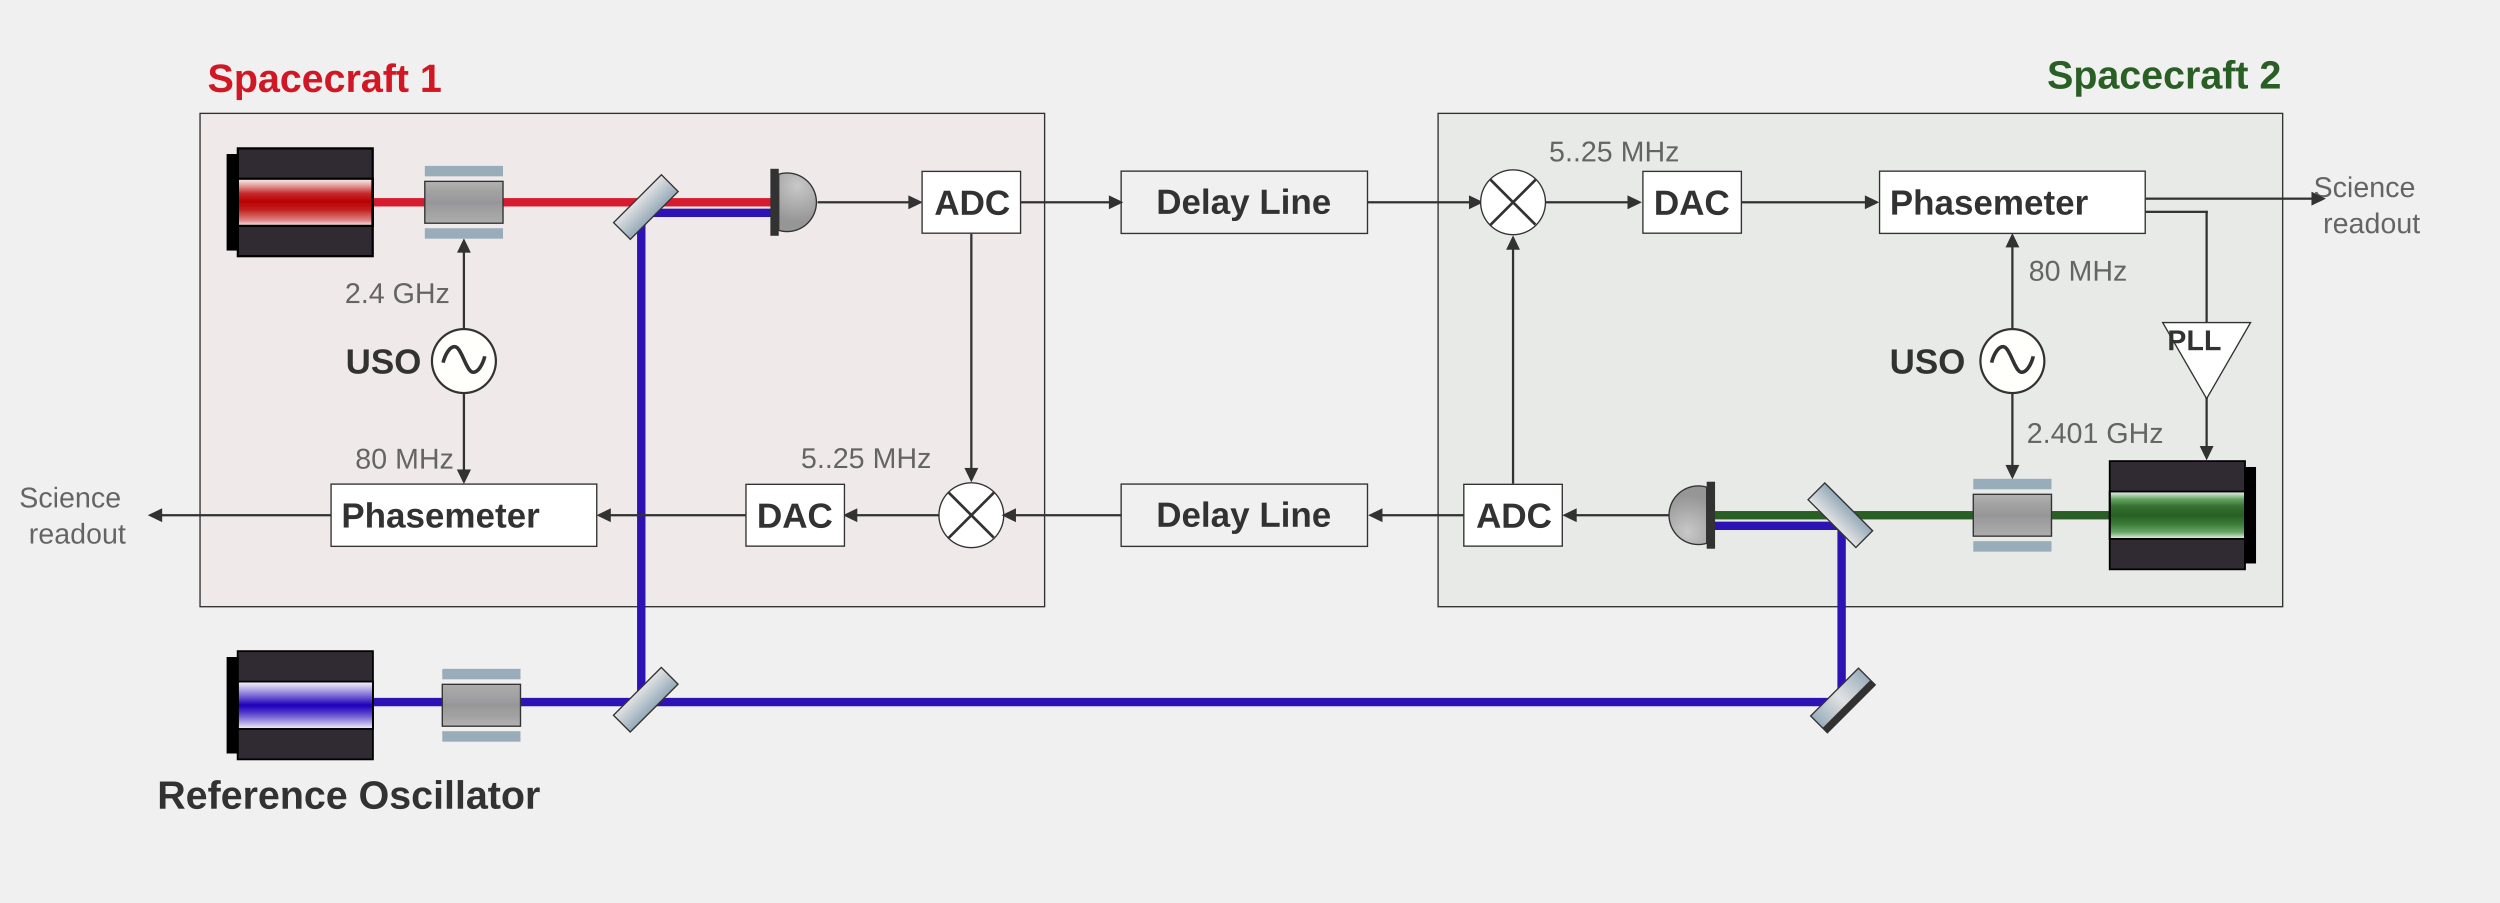
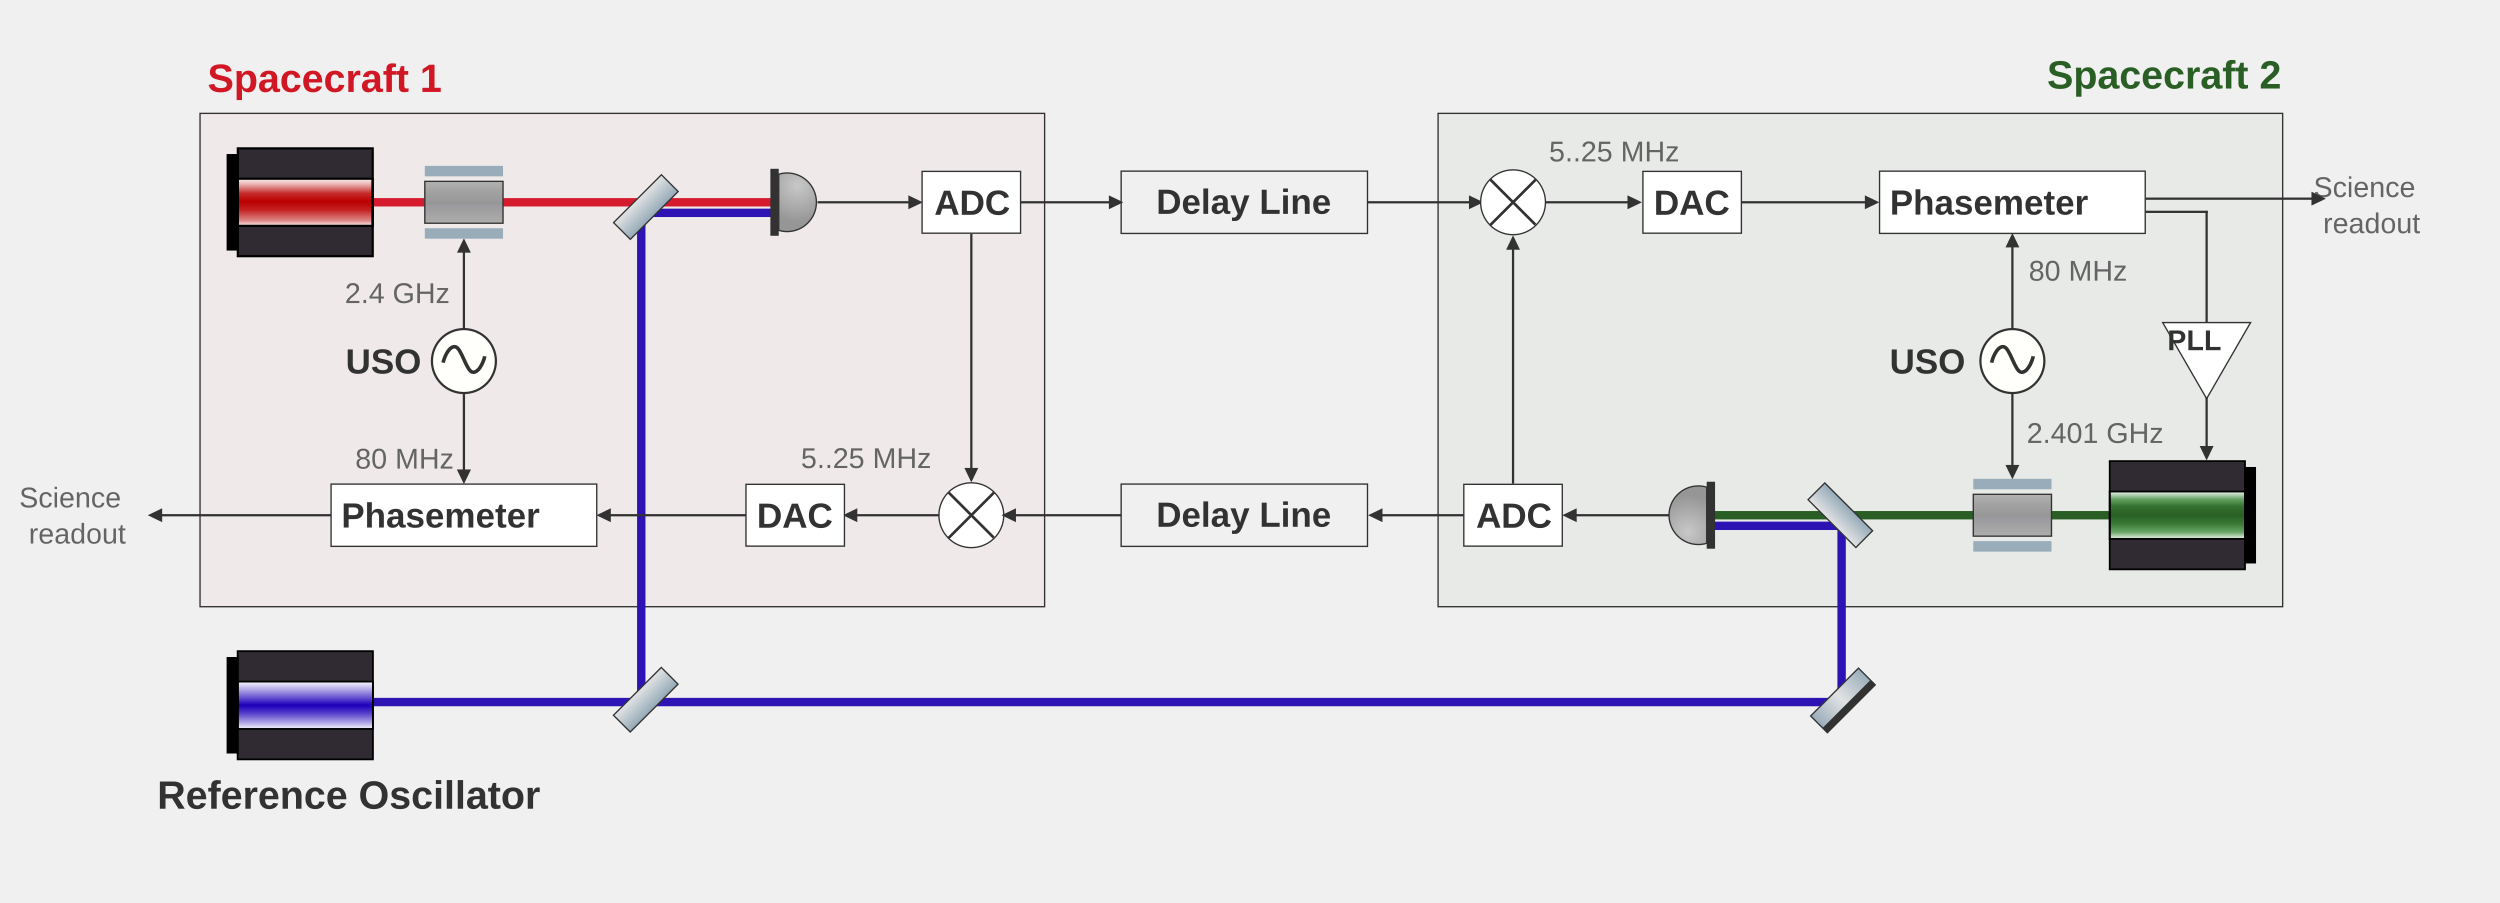
<svg xmlns="http://www.w3.org/2000/svg" xmlns:xlink="http://www.w3.org/1999/xlink" width="277.197mm" height="100.105mm" viewBox="0 0 277.197 100.105" version="1.1" id="svg1">
  <defs id="defs1">
    <linearGradient y2="13.131" x2="28.722" y1="32.973" x1="28.722" gradientUnits="userSpaceOnUse" id="linearGradient45">
      <stop id="stop32" style="stop-color:#FEFCFC" offset="0.005" />
      <stop id="stop33" style="stop-color:#E6A4A4" offset="0.15" />
      <stop id="stop35" style="stop-color:#C62B2B" offset="0.317" />
      <stop id="stop40" style="stop-color:#BA0000" offset="0.485" />
      <stop id="stop41" style="stop-color:#c32020;stop-opacity:1;" offset="0.652" />
      <stop id="stop42" style="stop-color:#de8787;stop-opacity:1;" offset="0.874" />
      <stop id="stop43" style="stop-color:#FFFFFF" offset="1" />
    </linearGradient>
    <linearGradient y2="13.131" x2="28.722" y1="32.973" x1="28.722" gradientUnits="userSpaceOnUse" id="linearGradient14">
      <stop id="stop6" style="stop-color:#fefefc;stop-opacity:1;" offset="0" />
      <stop id="stop7" style="stop-color:#67a566;stop-opacity:1;" offset="0.156" />
      <stop id="stop8" style="stop-color:#397a35;stop-opacity:1;" offset="0.327" />
      <stop id="stop9" style="stop-color:#295f24;stop-opacity:1;" offset="0.5" />
      <stop id="stop12" style="stop-color:#357130;stop-opacity:1;" offset="0.682" />
      <stop id="stop13" style="stop-color:#64a263;stop-opacity:1;" offset="0.824" />
      <stop id="stop14" style="stop-color:#FFFFFF" offset="1" />
    </linearGradient>
    <linearGradient gradientTransform="matrix(0.8,0,0,0.8,-35.0284,-61.5817)" y2="86.303" x2="63.739" y1="107.564" x1="63.739" gradientUnits="userSpaceOnUse" id="linearGradient30">
      <stop id="stop21" style="stop-color:#b4b4b4;stop-opacity:1;" offset="0" />
      <stop id="stop22" style="stop-color:#a2a2a2;stop-opacity:1;" offset="0.25" />
      <stop id="stop23" style="stop-color:#9b9b9b;stop-opacity:1;" offset="0.428" />
      <stop id="stop24" style="stop-color:#969696;stop-opacity:1;" offset="0.511" />
      <stop id="stop25" style="stop-color:#9b9ba0;stop-opacity:1;" offset="0.581" />
      <stop id="stop26" style="stop-color:#a2a2a2;stop-opacity:1;" offset="0.725" />
      <stop id="stop29" style="stop-color:#aaaaaa;stop-opacity:1;" offset="0.93" />
      <stop id="stop30" style="stop-color:#b4b4b4;stop-opacity:1;" offset="1" />
    </linearGradient>
    <linearGradient y2="13.131" x2="28.722" y1="32.973" x1="28.722" gradientUnits="userSpaceOnUse" id="linearGradient105">
      <stop id="stop96" style="stop-color:#FFFFFF" offset="0" />
      <stop id="stop97" style="stop-color:#fcfcfe;stop-opacity:1;" offset="0.005" />
      <stop id="stop98" style="stop-color:#afa4e6;stop-opacity:1;" offset="0.15" />
      <stop id="stop99" style="stop-color:#715ed3;stop-opacity:1;" offset="0.277" />
      <stop id="stop100" style="stop-color:#452bc6;stop-opacity:1;" offset="0.382" />
      <stop id="stop101" style="stop-color:#290cbd;stop-opacity:1;" offset="0.461" />
      <stop id="stop102" style="stop-color:#1f00ba;stop-opacity:1;" offset="0.506" />
      <stop id="stop103" style="stop-color:#806ed8;stop-opacity:1;" offset="0.708" />
      <stop id="stop104" style="stop-color:#dbd6f4;stop-opacity:1;" offset="0.91" />
      <stop id="stop105" style="stop-color:#FFFFFF" offset="1" />
    </linearGradient>
    <linearGradient id="linearGradient11422" gradientUnits="userSpaceOnUse" x1="350.087" y1="43.03" x2="350.087" y2="14.683" gradientTransform="matrix(0.35,0,0,1,-117.1952,-14.3086)">
      <stop offset="0.006" style="stop-color:#99acba;stop-opacity:1;" id="stop11424" />
      <stop offset="0.5" style="stop-color:#e0e2e3;stop-opacity:1;" id="stop11426" />
      <stop offset="1" style="stop-color:#99acba;stop-opacity:1;" id="stop11428" />
    </linearGradient>
    <marker style="overflow:visible" id="Triangle-3" refX="0" refY="0" orient="auto-start-reverse" markerWidth="1.2" markerHeight="1" viewBox="0 0 1 1" preserveAspectRatio="none">
      <path transform="scale(0.5)" style="fill:context-stroke;fill-rule:evenodd;stroke:context-stroke;stroke-width:1pt" d="M 5.77,0 -2.88,5 V -5 Z" id="path135-31" />
    </marker>
    <linearGradient xlink:href="#linearGradient105" id="linearGradient167" gradientUnits="userSpaceOnUse" gradientTransform="matrix(0.8,0,0,0.8,-34.8284,-61.1108)" x1="43.535" y1="118.073" x2="43.535" y2="92.333" />
    <radialGradient gradientUnits="userSpaceOnUse" fy="7.461" fx="8.879" r="17.067" cy="7.461" cx="8.879" id="radialGradient5264-99-3-0-2-1-3">
      <stop id="stop5248-7-96-8-0-2-1" style="stop-color:#c8c8c8;stop-opacity:1;" offset="0" />
      <stop id="stop5250-9-8-5-3-7-5" style="stop-color:#969696;stop-opacity:1;" offset="0.685" />
    </radialGradient>
    <linearGradient gradientTransform="matrix(0.35,0,0,1,-116.2935,-14.3086)" y2="22.892" x2="364.555" y1="34.823" x1="330.467" gradientUnits="userSpaceOnUse" id="linearGradient2241">
      <stop id="stop2228" style="stop-color:#e6e6e6;stop-opacity:1;" offset="0" />
      <stop id="stop2230" style="stop-color:#92a7b6;stop-opacity:1;" offset="1" />
    </linearGradient>
    <linearGradient xlink:href="#linearGradient11422" id="linearGradient5980" gradientUnits="userSpaceOnUse" gradientTransform="matrix(0.8,0,0,0.8,-34.8284,-61.1108)" x1="43.535" y1="112.758" x2="43.535" y2="76.388" />
    <marker style="overflow:visible" id="Triangle-3-8-6" refX="0" refY="0" orient="auto-start-reverse" markerWidth="1.2" markerHeight="1" viewBox="0 0 1 1" preserveAspectRatio="none">
      <path transform="scale(0.5)" style="fill:context-stroke;fill-rule:evenodd;stroke:context-stroke;stroke-width:1pt" d="M 5.77,0 -2.88,5 V -5 Z" id="path135-31-5-7" />
    </marker>
    <marker style="overflow:visible" id="Triangle-3-7" refX="0" refY="0" orient="auto-start-reverse" markerWidth="1.2" markerHeight="1" viewBox="0 0 1 1" preserveAspectRatio="none">
      <path transform="scale(0.5)" style="fill:context-stroke;fill-rule:evenodd;stroke:context-stroke;stroke-width:1pt" d="M 5.77,0 -2.88,5 V -5 Z" id="path135-31-7" />
    </marker>
    <linearGradient xlink:href="#linearGradient30" id="linearGradient82" gradientUnits="userSpaceOnUse" gradientTransform="matrix(0.8,0,0,0.8,-34.8284,-60.85844)" x1="43.535" y1="107.446" x2="43.535" y2="85.247" />
    <linearGradient xlink:href="#linearGradient30" id="linearGradient91" gradientUnits="userSpaceOnUse" gradientTransform="matrix(0.8,0,0,0.8,-34.8284,-60.85844)" x1="43.535" y1="107.446" x2="43.535" y2="85.247" />
    <linearGradient xlink:href="#linearGradient45" id="linearGradient96" gradientUnits="userSpaceOnUse" gradientTransform="matrix(0.8,0,0,0.8,-34.8284,-61.1108)" x1="43.535" y1="118.073" x2="43.535" y2="92.333" />
    <radialGradient xlink:href="#radialGradient5264-99-3-0-2-1-3" id="radialGradient100" gradientUnits="userSpaceOnUse" gradientTransform="matrix(2.712285,-4.9331678e-8,1.3188837e-7,2.65854,-16.41568,-15.83199)" cx="9.587" cy="8.245" fx="9.587" fy="8.245" r="6.753" />
    <radialGradient xlink:href="#radialGradient5264-99-3-0-2-1-3" id="radialGradient101" gradientUnits="userSpaceOnUse" gradientTransform="matrix(2.712285,-4.9331678e-8,1.3188837e-7,2.65854,-16.41568,-15.83199)" cx="9.587" cy="8.245" fx="9.587" fy="8.245" r="6.753" />
    <linearGradient xlink:href="#linearGradient14" id="linearGradient109" gradientUnits="userSpaceOnUse" gradientTransform="matrix(0.8,0,0,0.8,-34.8284,-61.1108)" x1="43.535" y1="118.073" x2="43.535" y2="92.333" />
    <linearGradient xlink:href="#linearGradient2241" id="linearGradient114" gradientUnits="userSpaceOnUse" gradientTransform="matrix(0.2645833,0,0,0.2645833,65.45963,-38.252)" x1="0" y1="14.548" x2="10.67" y2="14.548" />
    <linearGradient xlink:href="#linearGradient2241" id="linearGradient115" gradientUnits="userSpaceOnUse" gradientTransform="matrix(0.2645833,0,0,0.2645833,104.0767,0.3826175)" x1="0" y1="14.548" x2="10.67" y2="14.548" />
    <linearGradient xlink:href="#linearGradient2241" id="linearGradient116" gradientUnits="userSpaceOnUse" gradientTransform="matrix(0.2645833,0,0,0.2645833,102.4803,180.8333)" x1="0" y1="14.548" x2="10.67" y2="14.548" />
    <marker style="overflow:visible" id="Triangle-3-86" refX="0" refY="0" orient="auto-start-reverse" markerWidth="1.2" markerHeight="1" viewBox="0 0 1 1" preserveAspectRatio="none">
      <path transform="scale(0.5)" style="fill:context-stroke;fill-rule:evenodd;stroke:context-stroke;stroke-width:1pt" d="M 5.77,0 -2.88,5 V -5 Z" id="path135-31-6" />
    </marker>
    <marker style="overflow:visible" id="Triangle-3-58" refX="0" refY="0" orient="auto-start-reverse" markerWidth="1.2" markerHeight="1" viewBox="0 0 1 1" preserveAspectRatio="none">
      <path transform="scale(0.5)" style="fill:context-stroke;fill-rule:evenodd;stroke:context-stroke;stroke-width:1pt" d="M 5.77,0 -2.88,5 V -5 Z" id="path135-31-79" />
    </marker>
    <marker style="overflow:visible" id="Triangle-3-58-8-5-8-1" refX="0" refY="0" orient="auto-start-reverse" markerWidth="1.2" markerHeight="1" viewBox="0 0 1 1" preserveAspectRatio="none">
      <path transform="scale(0.5)" style="fill:context-stroke;fill-rule:evenodd;stroke:context-stroke;stroke-width:1pt" d="M 5.77,0 -2.88,5 V -5 Z" id="path135-31-79-6-0-4-3" />
    </marker>
-     <linearGradient xlink:href="#linearGradient30" id="linearGradient2" gradientUnits="userSpaceOnUse" gradientTransform="matrix(0.8,0,0,0.8,-34.8284,-60.85844)" x1="43.535" y1="107.446" x2="43.535" y2="85.247" />
  </defs>
  <g id="g1-3" transform="translate(-7.894487,-366.9613)" style="display:inline">
    <text xml:space="preserve" style="font-size:3.88px;font-family:Arial;-inkscape-font-specification:Arial;fill:#fffffb;stroke:#323232;stroke-width:0.15;stroke-linecap:square" x="136.087" y="390.696" id="text1-4" transform="scale(1.000062,0.9999382)">
      <tspan id="tspan1-6" style="font-style:normal;font-variant:normal;font-weight:bold;font-stretch:normal;font-size:3.88px;font-family:Arial;-inkscape-font-specification:'Arial Bold';fill:#323232;fill-opacity:1;stroke:none;stroke-width:0.15" x="136.087" y="390.696">Delay Line</tspan>
    </text>
    <rect style="fill:none;fill-opacity:1;stroke:#323232;stroke-width:0.15;stroke-linecap:square;stroke-opacity:1" id="rect1-6" width="27.315" height="6.91" x="132.206" y="385.936" />
  </g>
  <rect style="display:inline;fill:#1c551c;fill-opacity:0.035;stroke:#323232;stroke-width:0.15;stroke-dasharray:none;stroke-opacity:1" id="rect35-3-3-7-8-7-1-5" width="93.645" height="54.7" x="159.454" y="12.571" />
  <rect style="display:inline;fill:#d71b2f;fill-opacity:0.03;stroke:#323232;stroke-width:0.15;stroke-dasharray:none;stroke-opacity:1" id="rect35-3-3-7-8-3" width="93.645" height="54.7" x="22.18" y="12.571" />
  <text xml:space="preserve" style="font-size:4.367px;display:inline;fill:#d11723;fill-opacity:1;stroke:#000000;stroke-width:0.485;stroke-opacity:1" x="23.01" y="10.191" id="text27-0-5-31-2-9-7-8-5">
    <tspan style="font-style:normal;font-variant:normal;font-weight:bold;font-stretch:normal;font-size:4.367px;font-family:Arial;-inkscape-font-specification:Arial;fill:#d11723;fill-opacity:1;stroke:none;stroke-width:0.485" x="23.01" y="10.191" id="tspan3-8-8-7-6-3">Spacecraft 1</tspan>
  </text>
  <g style="display:inline;stroke-width:1.043;enable-background:new" id="g5154-7-2-6" transform="matrix(0.2535981,0,0,0.2535981,104.0102,53.43822)">
    <radialGradient id="radialGradient14-4-1-4-50" cx="14.548" cy="14.548" r="14.173" fx="14.548" fy="14.548" gradientUnits="userSpaceOnUse">
      <stop offset="0.006" style="stop-color:#A0A0A0" id="stop1-7-5-0-7" />
      <stop offset="0.227" style="stop-color:#A3A3A3" id="stop2-4-4-5-7" />
      <stop offset="0.395" style="stop-color:#ADADAD" id="stop3-7-3-8-9" />
      <stop offset="0.546" style="stop-color:#BDBDBD" id="stop4-22-2-6-9" />
      <stop offset="0.687" style="stop-color:#D4D4D4" id="stop5-85-2-2-5" />
      <stop offset="0.82" style="stop-color:#F1F1F1" id="stop6-6-6-1-3" />
      <stop offset="0.871" style="stop-color:#FFFFFF" id="stop7-9-3-1-5" />
      <stop offset="0.885" style="stop-color:#FAFAFA" id="stop8-88-5-5-68" />
      <stop offset="0.903" style="stop-color:#EBEBEC" id="stop9-4-8-0-9" />
      <stop offset="0.923" style="stop-color:#D3D2D4" id="stop10-6-1-9-0" />
      <stop offset="0.943" style="stop-color:#B2B0B3" id="stop11-5-8-9-21" />
      <stop offset="0.965" style="stop-color:#878489" id="stop12-1-5-9-7" />
      <stop offset="0.987" style="stop-color:#534F56" id="stop13-9-75-8-5" />
      <stop offset="1" style="stop-color:#302B33" id="stop14-1-8-7-1" />
    </radialGradient>
    <circle style="fill:#ffffff;fill-opacity:1;stroke:#323232;stroke-width:0.591;stroke-dasharray:none;stroke-opacity:1" cx="14.549" cy="14.548" r="14.174" id="circle5185-2-8-3" />
    <line style="fill:none;stroke:#323232;stroke-width:1.183;stroke-dasharray:none;stroke-opacity:1" x1="4.637" y1="4.637" x2="24.338" y2="24.338" id="line5187-9-8-8" />
    <line style="fill:none;stroke:#323232;stroke-width:1.183;stroke-dasharray:none;stroke-opacity:1" x1="4.517" y1="24.578" x2="24.458" y2="4.637" id="line5189-0-1-5" />
  </g>
  <path style="display:inline;fill:none;stroke:#2d13b4;stroke-width:0.93;stroke-linecap:square;stroke-linejoin:miter;stroke-miterlimit:4;stroke-dasharray:none;stroke-opacity:1;enable-background:new" d="m 71.103,76.484 10e-6,-52.161" id="path12-5-3-4" />
  <path style="display:inline;fill:none;stroke:#2d13b4;stroke-width:0.93;stroke-linecap:square;stroke-linejoin:miter;stroke-miterlimit:4;stroke-dasharray:none;stroke-opacity:1;enable-background:new" d="m 86.901,23.6 -15.386,-1e-5" id="path12-5-3-0" />
-   <path style="display:inline;fill:none;stroke:#2d13b4;stroke-width:0.93;stroke-linecap:square;stroke-linejoin:miter;stroke-miterlimit:4;stroke-dasharray:none;stroke-opacity:1;enable-background:new" d="m 202.475,77.844 -171.211,-1e-5" id="path12-5-3" />
+   <path style="display:inline;fill:none;stroke:#2d13b4;stroke-width:0.93;stroke-linecap:square;stroke-linejoin:miter;stroke-miterlimit:4;stroke-dasharray:none;stroke-opacity:0.99;enable-background:new" d="m 202.475,77.844 -171.211,-1e-5" id="path12-5-3" />
  <path style="display:inline;fill:none;stroke:#2d13b4;stroke-width:0.93;stroke-linecap:square;stroke-linejoin:miter;stroke-miterlimit:4;stroke-dasharray:none;stroke-opacity:1;enable-background:new" d="m 204.075,58.302 -13.907,-1e-5" id="path12-5-3-0-2" />
  <path style="display:inline;fill:none;stroke:#2d13b4;stroke-width:0.93;stroke-linecap:square;stroke-linejoin:miter;stroke-miterlimit:4;stroke-dasharray:none;stroke-opacity:1;enable-background:new" d="m 204.195,77.032 0,-19.352" id="path12-5-3-4-3" />
  <text xml:space="preserve" style="font-size:4.367px;fill:#667982;fill-opacity:1;stroke:#000000;stroke-width:0.485;stroke-opacity:1" x="17.43" y="89.668" id="text27-0-5-31-5-7">
    <tspan style="font-style:normal;font-variant:normal;font-weight:bold;font-stretch:normal;font-size:4.367px;font-family:Arial;-inkscape-font-specification:Arial;fill:#323232;fill-opacity:1;stroke:none;stroke-width:0.485" x="17.43" y="89.668" id="tspan30">Reference Oscillator</tspan>
  </text>
  <text xml:space="preserve" style="font-size:3.175px;display:inline;fill:#667982;fill-opacity:1;stroke:#000000;stroke-width:0.485;stroke-opacity:1" x="9.764" y="56.262" id="text27-0-5-31-5-7-5">
    <tspan style="font-style:normal;font-variant:normal;font-weight:normal;font-stretch:normal;font-size:3.175px;font-family:Arial;-inkscape-font-specification:Arial;text-align:center;text-anchor:middle;fill:#646464;fill-opacity:1;stroke:none;stroke-width:0.485" x="9.764" y="56.262" id="tspan30-8">Science</tspan>
    <tspan style="font-style:normal;font-variant:normal;font-weight:normal;font-stretch:normal;font-size:3.175px;font-family:Arial;-inkscape-font-specification:Arial;text-align:center;text-anchor:middle;fill:#646464;fill-opacity:1;stroke:none;stroke-width:0.485" x="9.764" y="60.267" id="tspan119">readout</tspan>
  </text>
  <text xml:space="preserve" style="font-size:3.175px;display:inline;fill:#667982;fill-opacity:1;stroke:#000000;stroke-width:0.485;stroke-opacity:1" x="264.156" y="21.847" id="text27-0-5-31-5-7-5-24">
    <tspan style="font-style:normal;font-variant:normal;font-weight:normal;font-stretch:normal;font-size:3.175px;font-family:Arial;-inkscape-font-specification:Arial;text-align:center;text-anchor:middle;fill:#646464;fill-opacity:1;stroke:none;stroke-width:0.485" x="264.156" y="21.847" id="tspan30-8-71">Science</tspan>
    <tspan style="font-style:normal;font-variant:normal;font-weight:normal;font-stretch:normal;font-size:3.175px;font-family:Arial;-inkscape-font-specification:Arial;text-align:center;text-anchor:middle;fill:#646464;fill-opacity:1;stroke:none;stroke-width:0.485" x="264.156" y="25.852" id="tspan119-5">readout</tspan>
  </text>
  <path style="display:inline;fill:none;stroke:#323232;stroke-width:0.25;stroke-linecap:square;stroke-linejoin:miter;stroke-miterlimit:4;stroke-dasharray:none;stroke-opacity:1;marker-end:url(#Triangle-3);enable-background:new" d="M 223.132,36.255 V 26.902" id="path7450-4-6-1-7-6" />
  <path style="display:inline;fill:none;stroke:#323232;stroke-width:0.25;stroke-linecap:square;stroke-linejoin:miter;stroke-miterlimit:4;stroke-dasharray:none;stroke-opacity:1;marker-end:url(#Triangle-3);enable-background:new" d="m 223.132,43.726 v 8.356" id="path7450-4-6-1-7-0-3" />
  <path style="display:inline;fill:none;stroke:#323232;stroke-width:0.25;stroke-linecap:square;stroke-linejoin:miter;stroke-miterlimit:4;stroke-dasharray:none;stroke-opacity:1;marker-end:url(#Triangle-3-86);enable-background:new" d="m 244.668,44.158 v 5.828" id="path7450-4-6-1-7-0-3-8" />
  <path style="display:inline;fill:none;stroke:#323232;stroke-width:0.25;stroke-linecap:square;stroke-linejoin:miter;stroke-miterlimit:4;stroke-dasharray:none;stroke-opacity:1;enable-background:new" d="m 244.668,23.514 v 12.071" id="path7450-4-6-1-7-0-3-8-0" />
  <path style="display:inline;fill:none;stroke:#323232;stroke-width:0.25;stroke-linecap:square;stroke-linejoin:miter;stroke-miterlimit:4;stroke-dasharray:none;stroke-opacity:1;enable-background:new" d="m 237.873,23.488 h 6.797" id="path7450-4-6-1-7-0-3-8-2" />
  <path style="display:inline;fill:none;stroke:#323232;stroke-width:0.25;stroke-linecap:square;stroke-linejoin:miter;stroke-miterlimit:4;stroke-dasharray:none;stroke-opacity:1;marker-end:url(#Triangle-3);enable-background:new" d="M 92.18,57.128 H 67.195" id="path7450-4-6-1-1-1-6" />
  <path style="display:inline;fill:none;stroke:#323232;stroke-width:0.25;stroke-linecap:square;stroke-linejoin:miter;stroke-miterlimit:4;stroke-dasharray:none;stroke-opacity:1;marker-end:url(#Triangle-3-58);enable-background:new" d="M 37.032,57.128 H 17.449" id="path7450-4-6-1-1-1-6-1" />
  <path style="display:inline;fill:none;stroke:#323232;stroke-width:0.25;stroke-linecap:square;stroke-linejoin:miter;stroke-miterlimit:4;stroke-dasharray:none;stroke-opacity:1;marker-end:url(#Triangle-3);enable-background:new" d="M 104.006,57.128 H 94.525" id="path7450-4-6-1-1-1-6-9" />
  <path style="display:inline;fill:none;stroke:#323232;stroke-width:0.25;stroke-linecap:square;stroke-linejoin:miter;stroke-miterlimit:4;stroke-dasharray:none;stroke-opacity:1;marker-end:url(#Triangle-3-7);enable-background:new" d="M 172.167,57.128 H 152.755" id="path7450-4-6-1-2-8-2-0-48-5-2-2" />
  <path style="display:inline;fill:none;stroke:#323232;stroke-width:0.25;stroke-linecap:square;stroke-linejoin:miter;stroke-miterlimit:4;stroke-dasharray:none;stroke-opacity:1;marker-end:url(#Triangle-3);enable-background:new" d="M 185.015,57.128 H 174.289" id="path7450-4-6-1-2-8-1-2" />
  <path style="display:inline;fill:none;stroke:#323232;stroke-width:0.25;stroke-linecap:square;stroke-linejoin:miter;stroke-miterlimit:4;stroke-dasharray:none;stroke-opacity:1;marker-end:url(#Triangle-3);enable-background:new" d="M 124.199,57.128 H 112.115" id="path7450-4-6-1-2-8-2-6" />
  <path style="display:inline;fill:none;stroke:#323232;stroke-width:0.25;stroke-linecap:square;stroke-linejoin:miter;stroke-miterlimit:4;stroke-dasharray:none;stroke-opacity:1;marker-end:url(#Triangle-3);enable-background:new" d="M 90.774,22.429 H 101.249" id="path7450-4-6-1-2-8-2-0-48-5" />
  <path style="display:inline;fill:none;stroke:#323232;stroke-width:0.25;stroke-linecap:square;stroke-linejoin:miter;stroke-miterlimit:4;stroke-dasharray:none;stroke-opacity:1;marker-end:url(#Triangle-3);enable-background:new" d="m 110.676,22.429 h 12.807" id="path7450-4-6-1-2-8-2-0-48-5-2" />
  <path style="display:inline;fill:none;stroke:#323232;stroke-width:0.25;stroke-linecap:square;stroke-linejoin:miter;stroke-miterlimit:4;stroke-dasharray:none;stroke-opacity:1;marker-end:url(#Triangle-3);enable-background:new" d="M 167.765,53.514 V 27.16" id="path7450-4-6-1-2-8-2-0-4-2-4-1" />
  <path style="display:inline;fill:none;stroke:#323232;stroke-width:0.25;stroke-linecap:square;stroke-linejoin:miter;stroke-miterlimit:4;stroke-dasharray:none;stroke-opacity:1;marker-end:url(#Triangle-3);enable-background:new" d="M 107.7,26.054 V 52.418" id="path7450-4-6-1-2-8-2-0-4-2-4-1-5" />
  <path style="display:inline;fill:none;stroke:#323232;stroke-width:0.25;stroke-linecap:square;stroke-linejoin:miter;stroke-miterlimit:4;stroke-dasharray:none;stroke-opacity:1;marker-end:url(#Triangle-3);enable-background:new" d="m 151.707,22.429 h 11.702" id="path7450-4-6-1-2-8-2-0-48-5-6" />
  <path style="display:inline;fill:none;stroke:#323232;stroke-width:0.25;stroke-linecap:square;stroke-linejoin:miter;stroke-miterlimit:4;stroke-dasharray:none;stroke-opacity:1;marker-end:url(#Triangle-3);enable-background:new" d="m 171.372,22.429 h 9.613" id="path7450-4-6-1-2-8-2-0-48-5-3" />
  <path style="display:inline;fill:none;stroke:#323232;stroke-width:0.25;stroke-linecap:square;stroke-linejoin:miter;stroke-miterlimit:4;stroke-dasharray:none;stroke-opacity:1;marker-end:url(#Triangle-3-8-6);enable-background:new" d="m 192.982,22.429 h 14.324" id="path7450-4-6-1-5-7-3-1-8-6-5-7-1" />
  <path style="display:inline;fill:none;stroke:#d71b2f;stroke-width:0.93;stroke-linecap:square;stroke-linejoin:miter;stroke-miterlimit:4;stroke-dasharray:none;stroke-opacity:1;enable-background:new" d="m 37.162,22.429 h 52.551" id="path7450-23-2-3" />
  <g style="display:inline;enable-background:new" id="g29-4-4" transform="matrix(-0.2645833,0,0,0.2645833,41.44884,72.09914)">
    <g id="g28-0-4">
      <rect id="rect16-8-3" height="12.756" width="56.693" y="0.375" x="0.375" style="fill:#302b33" />
      <rect id="rect17-3-2" height="12.756" width="56.693" y="32.973" x="0.375" style="fill:#302b33" />
      <linearGradient y2="13.131" x2="28.722" y1="32.973" x1="28.722" gradientUnits="userSpaceOnUse" id="linearGradient140">
        <stop id="stop68-5-4" style="stop-color:#FFFFFF" offset="0" />
        <stop id="stop69-9-4" style="stop-color:#FEFCFC" offset="0.005" />
        <stop id="stop70-4-9" style="stop-color:#E6A4A4" offset="0.15" />
        <stop id="stop71-6-8" style="stop-color:#D35E5E" offset="0.277" />
        <stop id="stop72-8-1" style="stop-color:#C62B2B" offset="0.382" />
        <stop id="stop73-4-3" style="stop-color:#BD0C0C" offset="0.462" />
        <stop id="stop74-7-9" style="stop-color:#BA0000" offset="0.506" />
        <stop id="stop75-5-8" style="stop-color:#D86E6E" offset="0.708" />
        <stop id="stop76-6-7" style="stop-color:#F4D6D6" offset="0.91" />
        <stop id="stop77-1-0" style="stop-color:#FFFFFF" offset="1" />
      </linearGradient>
      <rect id="rect26-5-8" height="19.842" width="56.693" y="13.131" x="0.375" style="display:inline;fill:url(#linearGradient167);fill-opacity:1;stroke:#000000;stroke-width:0.75" />
      <rect id="rect27-0-4" height="39.686" width="4.252" y="3.209" x="57.068" style="display:inline;stroke:#000000;stroke-width:0.75" />
      <rect id="rect28-9-0" height="45.354" width="56.693" y="0.375" x="0.375" style="display:inline;fill:none;stroke:#000000;stroke-width:0.75" />
    </g>
  </g>
  <path style="display:inline;fill:none;stroke:#295f24;stroke-width:0.93;stroke-linecap:square;stroke-linejoin:miter;stroke-miterlimit:4;stroke-dasharray:none;stroke-opacity:1;enable-background:new" d="m 190.253,57.128 h 49.274" id="path13-6-7-4-5-5-3-1-20-00" />
  <text xml:space="preserve" style="font-size:4.367px;display:inline;fill:#295f24;fill-opacity:1;stroke:#000000;stroke-width:0.485;stroke-opacity:1" x="226.973" y="9.816" id="text27-0-5-31-2-9-7-9-7-2-9-8-3">
    <tspan style="font-style:normal;font-variant:normal;font-weight:bold;font-stretch:normal;font-size:4.367px;font-family:Arial;-inkscape-font-specification:Arial;fill:#295f24;fill-opacity:1;stroke:none;stroke-width:0.485" x="226.973" y="9.816" id="tspan3-8-8-7-5-8-6-7-7-0">Spacecraft 2</tspan>
  </text>
  <text xml:space="preserve" style="font-size:3.881px;display:inline;fill:#667982;fill-opacity:1;stroke:#000000;stroke-width:0.485;stroke-opacity:1" x="209.517" y="41.422" id="text11">
    <tspan style="font-style:normal;font-variant:normal;font-weight:bold;font-stretch:normal;font-size:3.881px;font-family:Arial;-inkscape-font-specification:Arial;fill:#323232;fill-opacity:1;stroke:none;stroke-width:0.485" x="209.517" y="41.422" id="tspan11">USO</tspan>
  </text>
  <rect id="use33" height="7.5" width="2.625" y="-38.153" x="65.559" style="display:inline;fill:url(#linearGradient114);fill-opacity:1;stroke:#323232;stroke-width:0.15;stroke-dasharray:none;stroke-opacity:1;enable-background:new" transform="rotate(45)" />
  <rect id="use34" height="7.5" width="2.625" y="0.482" x="104.176" style="display:inline;fill:url(#linearGradient115);fill-opacity:1;stroke:#323232;stroke-width:0.15;stroke-dasharray:none;stroke-opacity:1;enable-background:new" transform="rotate(45)" />
  <rect id="use35" height="7.5" width="2.625" y="180.932" x="102.58" style="display:inline;fill:url(#linearGradient116);fill-opacity:1;stroke:#323232;stroke-width:0.15;stroke-dasharray:none;stroke-opacity:1;enable-background:new" transform="rotate(-45)" />
  <g style="display:inline;enable-background:new" id="g3815" transform="matrix(0.1870887,0.1870887,-0.1870887,0.1870887,206.0644,73.94392)">
    <rect id="rect3806" height="28.346" width="9.921" y="0.375" x="0.375" style="display:inline;fill:url(#linearGradient5980);fill-opacity:1;stroke:#323232;stroke-width:0.567;stroke-dasharray:none;stroke-opacity:1;enable-background:new" transform="translate(-1.4845214e-5)" />
    <rect id="rect3808" height="28.346" width="2.836" y="0.375" x="7.46" style="display:inline;fill:#323232;fill-opacity:1;stroke:none;stroke-width:0.748;stroke-dasharray:none;stroke-opacity:1;enable-background:new" transform="translate(-1.4845214e-5)" />
  </g>
  <g id="use38" transform="matrix(0.9146988,0,0,0.9146988,-476.2099,-30.60145)" style="display:inline;stroke-width:1.093">
    <circle id="circle97" r="14.174" cy="14.548" cx="14.549" style="display:inline;fill:#fffffb;fill-opacity:1;stroke:#323232;stroke-width:0.982;stroke-opacity:1;enable-background:new" transform="matrix(0.2735425,0,0,0.2735425,760.5795,73.24336)" />
    <path id="path97" d="M 5.335,15.257 C 5.517,14.152 7.382,8.17 10.453,8.17 c 3.071,0 5.119,11.339 8.189,11.339 3.071,0 5.005,-5.965 5.119,-7.087" style="display:inline;fill:none;stroke:#323232;stroke-width:1.599;stroke-dasharray:none;stroke-opacity:1;enable-background:new" transform="matrix(0.2735425,0,0,0.2735425,760.5795,73.24336)" />
  </g>
  <g id="use41" transform="matrix(-0.2781152,0,0,-0.2729089,227.5716,61.55383)" style="display:inline;stroke-width:1.189">
    <linearGradient gradientTransform="matrix(0.8,0,0,0.8,-35.0284,-61.5817)" y2="86.303" x2="63.739" y1="107.564" x1="63.739" gradientUnits="userSpaceOnUse" id="linearGradient80">
      <stop id="stop73" style="stop-color:#FFFFFF" offset="0" />
      <stop id="stop74" style="stop-color:#FFFF99" offset="0.25" />
      <stop id="stop75" style="stop-color:#FFFF58" offset="0.428" />
      <stop id="stop76" style="stop-color:#FFFF3E" offset="0.511" />
      <stop id="stop77" style="stop-color:#FFFF53" offset="0.581" />
      <stop id="stop78" style="stop-color:#FFFF89" offset="0.725" />
      <stop id="stop79" style="stop-color:#FFFFE0" offset="0.93" />
      <stop id="stop80" style="stop-color:#FFFFFF" offset="1" />
    </linearGradient>
    <rect id="rect80" height="17.009" width="31.18" y="7.714" x="0.375" style="fill:url(#linearGradient82);fill-opacity:1;stroke:#323232;stroke-width:0.544;stroke-dasharray:none;stroke-opacity:1" />
    <rect id="rect81" height="4.252" width="31.181" y="1.423" x="0.375" style="fill:#99acba;fill-opacity:1;stroke:none;stroke-width:0.544;stroke-dasharray:none;stroke-opacity:1" />
    <rect id="rect82" height="4.252" width="31.181" y="26.763" x="0.375" style="fill:#99acba;fill-opacity:1;stroke:none;stroke-width:0.544;stroke-dasharray:none;stroke-opacity:1" />
  </g>
  <g style="display:inline;enable-background:new" id="use4" transform="matrix(0.3274893,0,0,0.3274893,85.29443,18.59316)">
    <path id="path100" d="m 6.044,1.792 c -0.986,0 -1.936,0.148 -2.835,0.417 v 19.01 c 0.899,0.268 1.849,0.416 2.835,0.416 5.479,0 9.921,-4.441 9.921,-9.921 0,-5.48 -4.442,-9.922 -9.921,-9.922 z" style="display:inline;fill:url(#radialGradient100);fill-opacity:1;stroke:#323232;stroke-width:0.458;stroke-dasharray:none;stroke-opacity:1;enable-background:new" transform="translate(-2.7354586e-6,3.4352269e-5)" />
    <rect id="rect100" height="22.678" width="2.835" y="0.375" x="0.375" style="display:inline;fill:#323232;fill-opacity:1;stroke:none;stroke-width:0.75;enable-background:new" transform="translate(-2.7354586e-6,3.4352269e-5)" />
  </g>
  <g style="display:inline;enable-background:new" id="use5" transform="matrix(-0.3274893,0,0,-0.3274893,190.2872,60.96377)">
    <path id="path101" d="m 6.044,1.792 c -0.986,0 -1.936,0.148 -2.835,0.417 v 19.01 c 0.899,0.268 1.849,0.416 2.835,0.416 5.479,0 9.921,-4.441 9.921,-9.921 0,-5.48 -4.442,-9.922 -9.921,-9.922 z" style="display:inline;fill:url(#radialGradient101);fill-opacity:1;stroke:#323232;stroke-width:0.458;stroke-dasharray:none;stroke-opacity:1;enable-background:new" transform="translate(-2.7354586e-6,3.4352269e-5)" />
    <rect id="rect101" height="22.678" width="2.835" y="0.375" x="0.375" style="display:inline;fill:#323232;fill-opacity:1;stroke:none;stroke-width:0.75;enable-background:new" transform="translate(-2.7354586e-6,3.4352269e-5)" />
  </g>
  <g style="display:inline;enable-background:new" id="use22" transform="matrix(0.2645833,0,0,0.2645833,233.8232,51.02838)">
    <rect id="rect102" height="12.756" width="56.693" y="0.375" x="0.375" style="display:inline;fill:#302b33;enable-background:new" transform="translate(-1.6535431e-6,-3.7007875e-5)" />
    <rect id="rect103" height="12.756" width="56.693" y="32.973" x="0.375" style="display:inline;fill:#302b33;enable-background:new" transform="translate(-1.6535431e-6,-3.7007875e-5)" />
    <rect id="rect104" height="19.842" width="56.693" y="13.131" x="0.375" style="display:inline;fill:url(#linearGradient109);fill-opacity:1;stroke:#000000;stroke-width:0.748;stroke-dasharray:none;enable-background:new" transform="translate(-1.6535431e-6,-3.7007875e-5)" />
    <rect id="rect105" height="39.686" width="4.252" y="3.209" x="57.068" style="display:inline;stroke:#000000;stroke-width:0.75;enable-background:new" transform="translate(-1.6535431e-6,-3.7007875e-5)" />
    <rect id="rect106" height="45.354" width="56.693" y="0.375" x="0.375" style="display:inline;fill:none;stroke:#000000;stroke-width:0.75;enable-background:new" transform="translate(-1.6535431e-6,-3.7007875e-5)" />
  </g>
  <use x="0" y="0" xlink:href="#g5154-7-2-6" id="use23" transform="translate(60.06502,-34.69823)" />
  <path style="display:inline;fill:none;stroke:#323232;stroke-width:0.254;stroke-linecap:square;stroke-linejoin:miter;stroke-miterlimit:4;stroke-dasharray:none;stroke-opacity:1;marker-end:url(#Triangle-3);enable-background:new" d="m 51.438,43.818 v 8.78" id="use47" />
  <path style="display:inline;fill:none;stroke:#323232;stroke-width:0.25;stroke-linecap:square;stroke-linejoin:miter;stroke-miterlimit:4;stroke-dasharray:none;stroke-opacity:1;marker-end:url(#Triangle-3);enable-background:new" d="M 51.438,37.524 V 27.487" id="use48" />
  <g id="use49" transform="matrix(-0.2781152,0,0,-0.2729089,55.87861,26.85558)" style="display:inline;stroke-width:1.189">
    <linearGradient gradientTransform="matrix(0.8,0,0,0.8,-35.0284,-61.5817)" y2="86.303" x2="63.739" y1="107.564" x1="63.739" gradientUnits="userSpaceOnUse" id="linearGradient89">
      <stop id="stop82" style="stop-color:#FFFFFF" offset="0" />
      <stop id="stop83" style="stop-color:#FFFF99" offset="0.25" />
      <stop id="stop84" style="stop-color:#FFFF58" offset="0.428" />
      <stop id="stop85" style="stop-color:#FFFF3E" offset="0.511" />
      <stop id="stop86" style="stop-color:#FFFF53" offset="0.581" />
      <stop id="stop87" style="stop-color:#FFFF89" offset="0.725" />
      <stop id="stop88" style="stop-color:#FFFFE0" offset="0.93" />
      <stop id="stop89" style="stop-color:#FFFFFF" offset="1" />
    </linearGradient>
    <rect id="rect89" height="17.009" width="31.18" y="7.714" x="0.375" style="fill:url(#linearGradient91);fill-opacity:1;stroke:#323232;stroke-width:0.544;stroke-dasharray:none;stroke-opacity:1" />
    <rect id="rect90" height="4.252" width="31.181" y="1.423" x="0.375" style="fill:#99acba;fill-opacity:1;stroke:none;stroke-width:0.544;stroke-dasharray:none;stroke-opacity:1" />
    <rect id="rect91" height="4.252" width="31.181" y="26.763" x="0.375" style="fill:#99acba;fill-opacity:1;stroke:none;stroke-width:0.544;stroke-dasharray:none;stroke-opacity:1" />
  </g>
-   <g id="use49-4" transform="matrix(0.2781152,0,0,0.2729089,48.93567,73.77204)" style="display:inline;stroke-width:1.189">
-     <linearGradient gradientTransform="matrix(0.8,0,0,0.8,-35.0284,-61.5817)" y2="86.303" x2="63.739" y1="107.564" x1="63.739" gradientUnits="userSpaceOnUse" id="linearGradient1">
-       <stop id="stop82-8" style="stop-color:#FFFFFF" offset="0" />
-       <stop id="stop83-0" style="stop-color:#FFFF99" offset="0.25" />
-       <stop id="stop84-5" style="stop-color:#FFFF58" offset="0.428" />
-       <stop id="stop85-9" style="stop-color:#FFFF3E" offset="0.511" />
-       <stop id="stop86-8" style="stop-color:#FFFF53" offset="0.581" />
-       <stop id="stop87-3" style="stop-color:#FFFF89" offset="0.725" />
-       <stop id="stop88-9" style="stop-color:#FFFFE0" offset="0.93" />
-       <stop id="stop89-8" style="stop-color:#FFFFFF" offset="1" />
-     </linearGradient>
-     <rect id="rect89-3" height="17.009" width="31.18" y="7.714" x="0.375" style="fill:url(#linearGradient2);fill-opacity:1;stroke:#323232;stroke-width:0.544;stroke-dasharray:none;stroke-opacity:1" />
-     <rect id="rect90-5" height="4.252" width="31.181" y="1.423" x="0.375" style="fill:#99acba;fill-opacity:1;stroke:none;stroke-width:0.544;stroke-dasharray:none;stroke-opacity:1" />
-     <rect id="rect91-1" height="4.252" width="31.181" y="26.763" x="0.375" style="fill:#99acba;fill-opacity:1;stroke:none;stroke-width:0.544;stroke-dasharray:none;stroke-opacity:1" />
-   </g>
  <g style="display:inline;stroke-width:1.242;enable-background:new" id="use50" transform="matrix(-0.2638015,0,0,-0.2635354,41.42464,28.50432)">
    <rect id="rect92" height="12.756" width="56.693" y="0.375" x="0.375" style="display:inline;fill:#302b33;stroke-width:1.242;enable-background:new" transform="translate(3.0799673e-5,-3.0040244e-5)" />
    <rect id="rect93" height="12.756" width="56.693" y="32.973" x="0.375" style="display:inline;fill:#302b33;stroke-width:1.242;enable-background:new" transform="translate(3.0799673e-5,-3.0040244e-5)" />
    <rect id="rect94" height="19.842" width="56.693" y="13.131" x="0.375" style="display:inline;fill:url(#linearGradient96);fill-opacity:1;stroke:#000000;stroke-width:0.933;stroke-dasharray:none;enable-background:new" transform="translate(3.0799673e-5,-3.0040244e-5)" />
    <rect id="rect95" height="39.686" width="4.252" y="3.209" x="57.068" style="display:inline;stroke:#000000;stroke-width:0.932;enable-background:new" transform="translate(3.0799673e-5,-3.0040244e-5)" />
    <rect id="rect96" height="45.354" width="56.693" y="0.375" x="0.375" style="display:inline;fill:none;stroke:#000000;stroke-width:0.932;enable-background:new" transform="translate(3.0799673e-5,-3.0040244e-5)" />
  </g>
  <g id="use51" transform="matrix(0.9146988,0,0,0.9146988,-647.9029,-30.60145)" style="display:inline;stroke-width:1.093">
    <circle id="circle98" r="14.174" cy="14.548" cx="14.549" style="display:inline;fill:#fffffb;fill-opacity:1;stroke:#323232;stroke-width:0.982;stroke-opacity:1;enable-background:new" transform="matrix(0.2735425,0,0,0.2735425,760.5795,73.24336)" />
    <path id="path98" d="M 5.335,15.257 C 5.517,14.152 7.382,8.17 10.453,8.17 c 3.071,0 5.119,11.339 8.189,11.339 3.071,0 5.005,-5.965 5.119,-7.087" style="display:inline;fill:none;stroke:#323232;stroke-width:1.599;stroke-dasharray:none;stroke-opacity:1;enable-background:new" transform="matrix(0.2735425,0,0,0.2735425,760.5795,73.24336)" />
  </g>
  <text xml:space="preserve" style="font-size:3.881px;display:inline;fill:#667982;fill-opacity:1;stroke:#000000;stroke-width:0.485;stroke-opacity:1" x="38.32" y="41.422" id="use53">
    <tspan style="font-style:normal;font-variant:normal;font-weight:bold;font-stretch:normal;font-size:3.881px;font-family:Arial;-inkscape-font-specification:Arial;fill:#323232;fill-opacity:1;stroke:none;stroke-width:0.485" x="38.32" y="41.422" id="tspan117">USO</tspan>
  </text>
  <text xml:space="preserve" style="font-style:normal;font-variant:normal;font-weight:bold;font-stretch:normal;font-size:3.175px;font-family:Arial;-inkscape-font-specification:'Arial Bold';fill:#d71b2f;fill-opacity:0.03;stroke:#323232;stroke-width:0.246;stroke-linecap:square;stroke-dasharray:none;stroke-opacity:1" x="38.24" y="33.602" id="text56">
    <tspan id="tspan56" style="font-style:normal;font-variant:normal;font-weight:normal;font-stretch:normal;font-size:3.175px;font-family:Arial;-inkscape-font-specification:Arial;fill:#646464;fill-opacity:1;stroke:none;stroke-width:0.246" x="38.24" y="33.602">2.4 GHz</tspan>
  </text>
  <text xml:space="preserve" style="font-style:normal;font-variant:normal;font-weight:bold;font-stretch:normal;font-size:3.175px;font-family:Arial;-inkscape-font-specification:'Arial Bold';display:inline;fill:#d71b2f;fill-opacity:0.03;stroke:#323232;stroke-width:0.246;stroke-linecap:square;stroke-dasharray:none;stroke-opacity:1" x="224.723" y="49.113" id="text56-7">
    <tspan id="tspan56-2" style="font-style:normal;font-variant:normal;font-weight:normal;font-stretch:normal;font-size:3.175px;font-family:Arial;-inkscape-font-specification:Arial;fill:#646464;fill-opacity:1;stroke:none;stroke-width:0.246" x="224.723" y="49.113">2.401 GHz</tspan>
  </text>
  <text xml:space="preserve" style="font-style:normal;font-variant:normal;font-weight:bold;font-stretch:normal;font-size:3.175px;font-family:Arial;-inkscape-font-specification:'Arial Bold';display:inline;fill:#d71b2f;fill-opacity:0.03;stroke:#323232;stroke-width:0.246;stroke-linecap:square;stroke-dasharray:none;stroke-opacity:1" x="39.392" y="51.956" id="text56-3">
    <tspan style="font-style:normal;font-variant:normal;font-weight:normal;font-stretch:normal;font-size:3.175px;font-family:Arial;-inkscape-font-specification:Arial;fill:#646464;fill-opacity:1;stroke:none;stroke-width:0.246" x="39.392" y="51.956" id="tspan57">80 MHz</tspan>
  </text>
  <text xml:space="preserve" style="font-style:normal;font-variant:normal;font-weight:bold;font-stretch:normal;font-size:3.175px;font-family:Arial;-inkscape-font-specification:'Arial Bold';display:inline;fill:#d71b2f;fill-opacity:0.03;stroke:#323232;stroke-width:0.246;stroke-linecap:square;stroke-dasharray:none;stroke-opacity:1" x="224.941" y="31.122" id="text56-3-6">
    <tspan style="font-style:normal;font-variant:normal;font-weight:normal;font-stretch:normal;font-size:3.175px;font-family:Arial;-inkscape-font-specification:Arial;fill:#646464;fill-opacity:1;stroke:none;stroke-width:0.246" x="224.941" y="31.122" id="tspan57-2">80 MHz</tspan>
  </text>
  <text xml:space="preserve" style="font-style:normal;font-variant:normal;font-weight:bold;font-stretch:normal;font-size:3.175px;font-family:Arial;-inkscape-font-specification:'Arial Bold';display:inline;fill:#d71b2f;fill-opacity:0.03;stroke:#323232;stroke-width:0.246;stroke-linecap:square;stroke-dasharray:none;stroke-opacity:1" x="171.753" y="17.893" id="text56-3-9-8">
    <tspan style="font-style:normal;font-variant:normal;font-weight:normal;font-stretch:normal;font-size:3.175px;font-family:Arial;-inkscape-font-specification:Arial;fill:#646464;fill-opacity:1;stroke:none;stroke-width:0.246" x="171.753" y="17.893" id="tspan57-5-2">5..25 MHz</tspan>
  </text>
  <text xml:space="preserve" style="font-style:normal;font-variant:normal;font-weight:bold;font-stretch:normal;font-size:3.175px;font-family:Arial;-inkscape-font-specification:'Arial Bold';display:inline;fill:#d71b2f;fill-opacity:0.03;stroke:#323232;stroke-width:0.246;stroke-linecap:square;stroke-dasharray:none;stroke-opacity:1" x="88.809" y="51.892" id="text56-3-9-8-6">
    <tspan style="font-style:normal;font-variant:normal;font-weight:normal;font-stretch:normal;font-size:3.175px;font-family:Arial;-inkscape-font-specification:Arial;fill:#646464;fill-opacity:1;stroke:none;stroke-width:0.246" x="88.809" y="51.892" id="tspan57-5-2-3">5..25 MHz</tspan>
  </text>
  <polygon style="display:inline;fill:#ffffff;fill-opacity:1;stroke:#323232;stroke-width:0.567;stroke-dasharray:none;stroke-opacity:1;enable-background:new" points="32.266,19.062 0.375,37.473 0.375,0.65 " id="polygon4687" transform="matrix(0,0.2645833,-0.2645833,0,249.7118,35.66646)" />
  <g id="use14-0" transform="translate(-16.1544,-367.9584)" style="display:inline">
    <rect style="fill:#ffffff;fill-opacity:1;stroke:#323232;stroke-width:0.15;stroke-dasharray:none;stroke-opacity:1" id="rect53-0" width="29.457" height="6.903" x="52.864" y="421.634" />
    <text xml:space="preserve" style="font-size:3.881px;text-align:center;text-anchor:middle;fill:#667982;fill-opacity:1;stroke:#000000;stroke-width:0.485;stroke-opacity:1" x="67.427" y="426.452" id="text53-4">
      <tspan style="font-style:normal;font-variant:normal;font-weight:bold;font-stretch:normal;font-size:3.881px;font-family:Arial;-inkscape-font-specification:Arial;text-align:center;text-anchor:middle;fill:#323232;fill-opacity:1;stroke:none;stroke-width:0.485" x="67.427" y="426.452" id="tspan53-8">Phasemeter</tspan>
    </text>
  </g>
  <text xml:space="preserve" style="font-style:normal;font-variant:normal;font-weight:normal;font-stretch:normal;font-size:3.175px;font-family:Arial;-inkscape-font-specification:Arial;text-align:center;text-anchor:middle;fill:#ffffff;fill-opacity:1;stroke:#323232;stroke-width:0.15;stroke-linecap:square;stroke-dasharray:none;stroke-opacity:1" x="244.631" y="38.826" id="text118">
    <tspan id="tspan118" style="font-style:normal;font-variant:normal;font-weight:bold;font-stretch:normal;font-family:Arial;-inkscape-font-specification:'Arial Bold';fill:#323232;fill-opacity:1;stroke:none;stroke-width:0.15" x="244.631" y="38.826">PLL</tspan>
  </text>
  <use x="0" y="0" xlink:href="#g34-8-4" id="use13" transform="translate(60.065,34.69828)" />
  <use x="0" y="0" xlink:href="#g13-2" id="use15" transform="translate(99.45227,-34.69823)" />
  <use x="0" y="0" xlink:href="#use14-0" id="use9" transform="translate(171.693,-34.69826)" />
  <g id="g13-2" style="display:inline" transform="matrix(1.237755,0,0,-1.237755,-87.52053,184.5535)">
    <rect style="fill:#ffffff;fill-opacity:1;stroke:#323232;stroke-width:0.121;stroke-dasharray:none;stroke-opacity:1" id="rect12-5" width="8.822" height="5.536" x="137.533" y="100.181" />
    <text xml:space="preserve" style="font-size:3.135px;fill:#667982;fill-opacity:1;stroke:#000000;stroke-width:0.392;stroke-opacity:1" x="138.515" y="-101.827" id="text13-5" transform="scale(1,-1)">
      <tspan style="font-style:normal;font-variant:normal;font-weight:bold;font-stretch:normal;font-size:3.135px;font-family:Arial;-inkscape-font-specification:Arial;fill:#323232;fill-opacity:1;stroke:none;stroke-width:0.392" x="138.515" y="-101.827" id="tspan13-9" rotate="0 0 0 0">DAC</tspan>
    </text>
  </g>
  <path style="display:inline;fill:none;stroke:#323232;stroke-width:0.25;stroke-linecap:square;stroke-linejoin:miter;stroke-miterlimit:4;stroke-dasharray:none;stroke-opacity:1;marker-end:url(#Triangle-3-58-8-5-8-1);enable-background:new" d="m 238.009,22.028 h 18.816" id="path7450-4-6-1-1-1-6-1-7-2-1-7" />
  <g id="g34-8-4" transform="matrix(1.237755,0,0,-1.237755,-67.99189,149.8553)" style="display:inline;stroke-width:1;stroke-dasharray:none">
    <rect style="display:inline;fill:#ffffff;fill-opacity:1;stroke:#323232;stroke-width:0.121;stroke-dasharray:none;stroke-opacity:1" id="rect30-0-4-2" width="8.822" height="5.536" x="137.533" y="100.181" />
    <text xml:space="preserve" style="font-size:3.135px;display:inline;fill:#667982;fill-opacity:1;stroke:#000000;stroke-width:1;stroke-dasharray:none;stroke-opacity:1" x="138.628" y="-101.827" id="text27-0-4-2-9" transform="scale(1,-1)">
      <tspan style="font-style:normal;font-variant:normal;font-weight:bold;font-stretch:normal;font-size:3.135px;font-family:Arial;-inkscape-font-specification:Arial;fill:#323232;fill-opacity:1;stroke:none;stroke-width:1;stroke-dasharray:none" x="138.628" y="-101.827" id="tspan33-7-9" rotate="0 0 0 0">ADC</tspan>
    </text>
  </g>
  <use x="0" y="0" xlink:href="#g1-3" id="use17" transform="translate(0,34.69827)" />
</svg>
